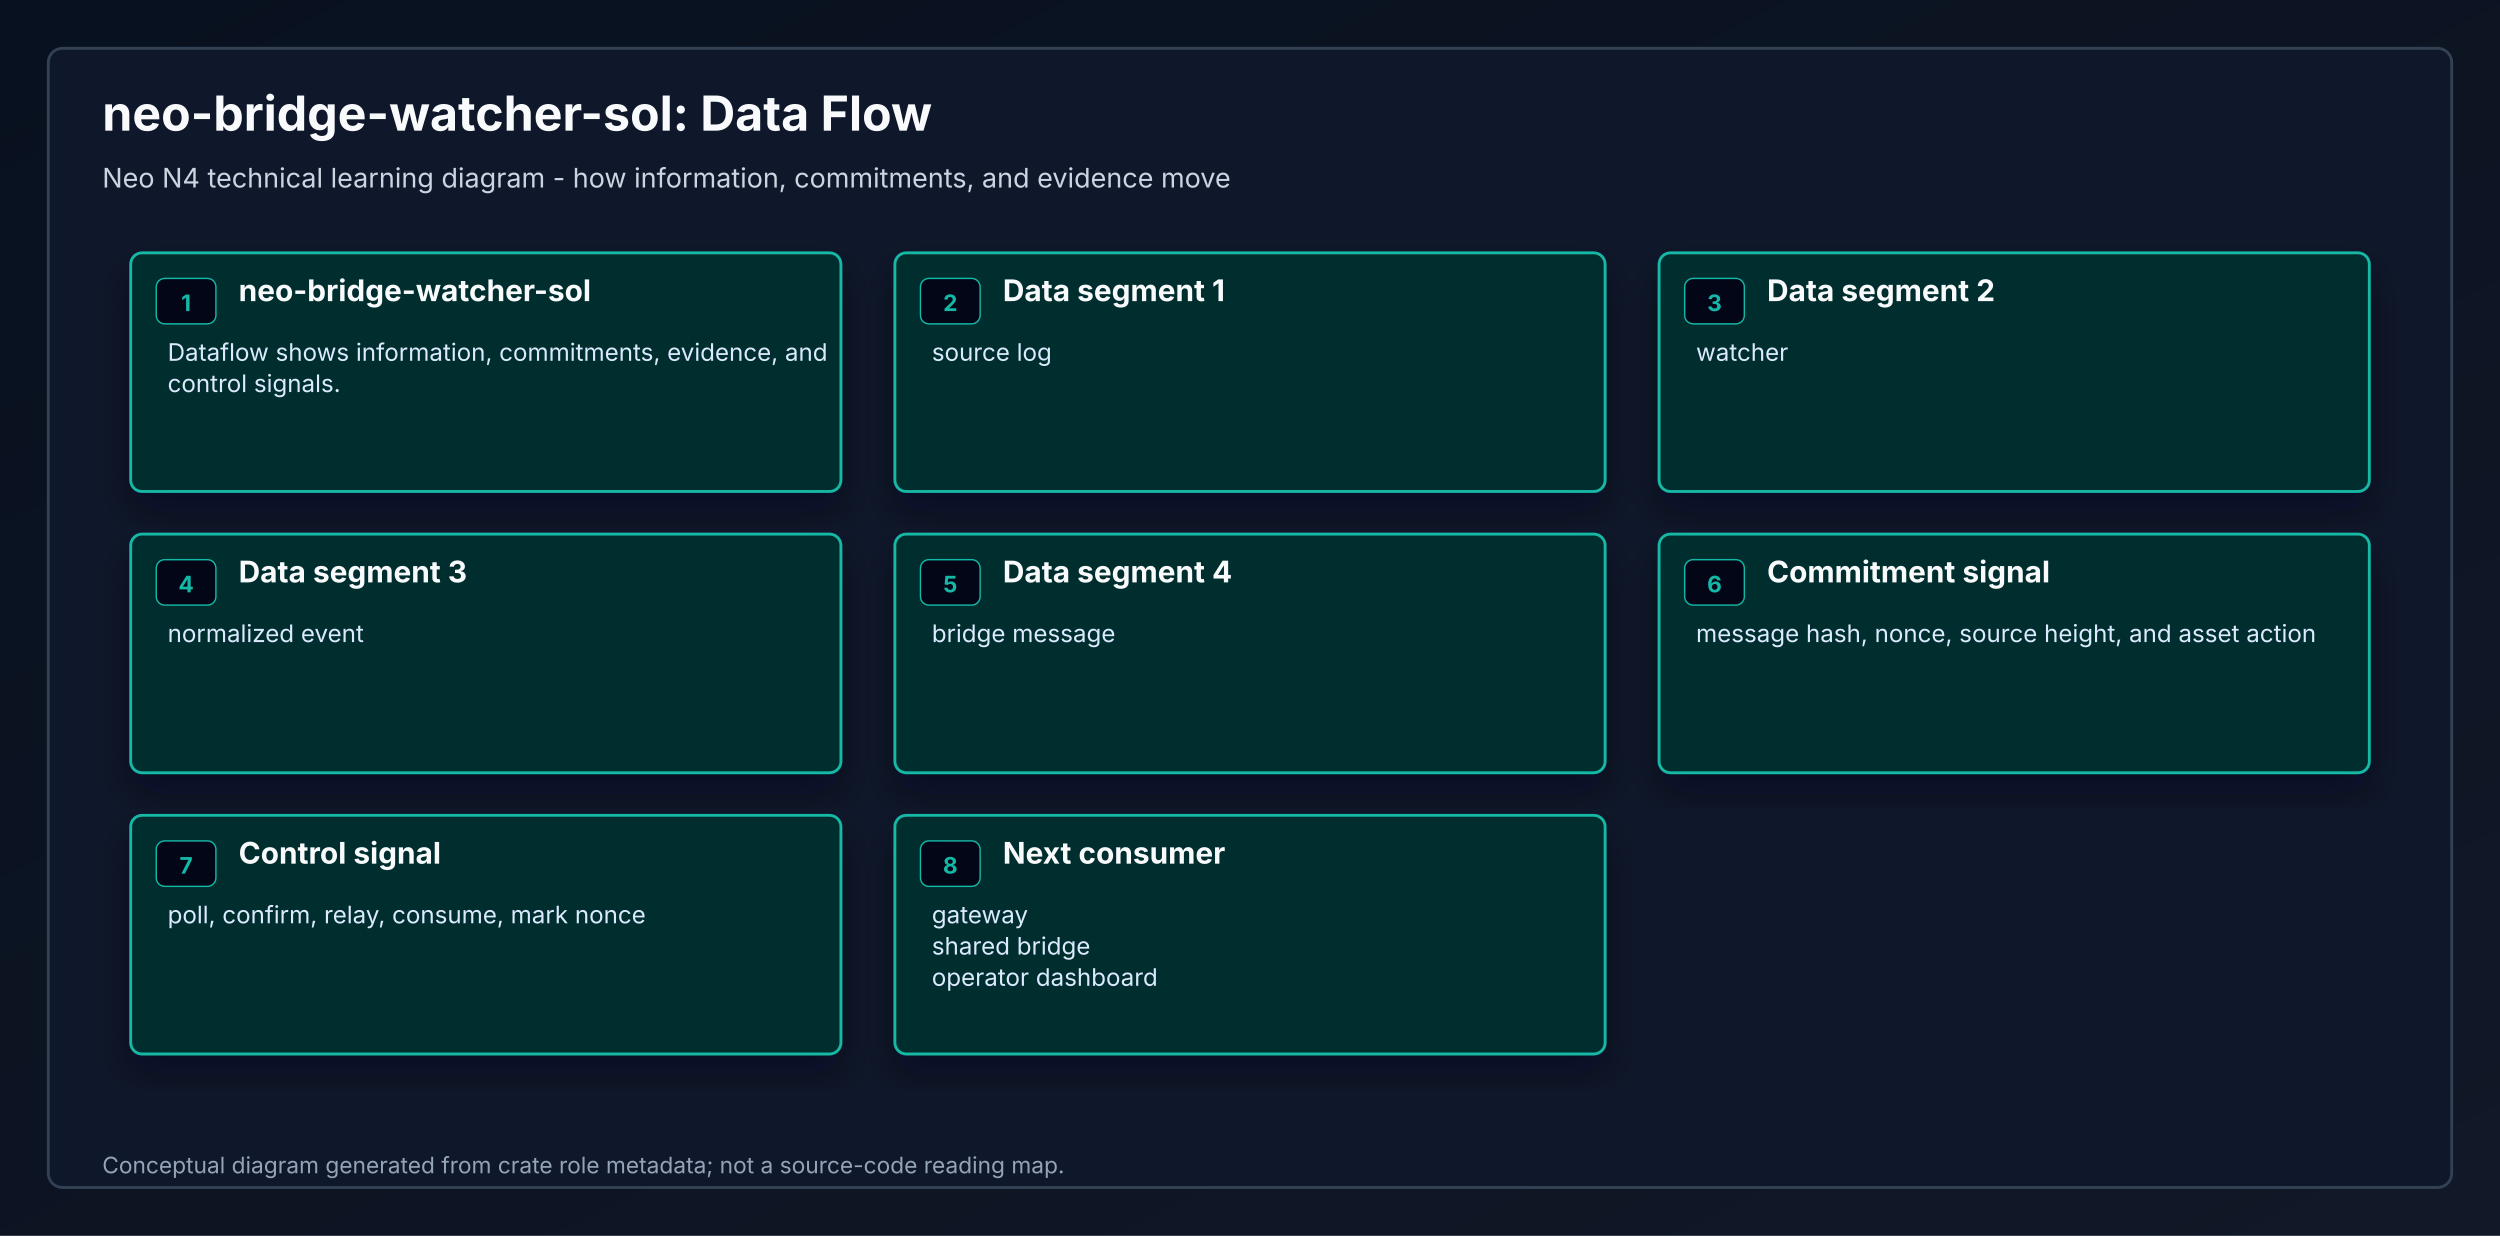
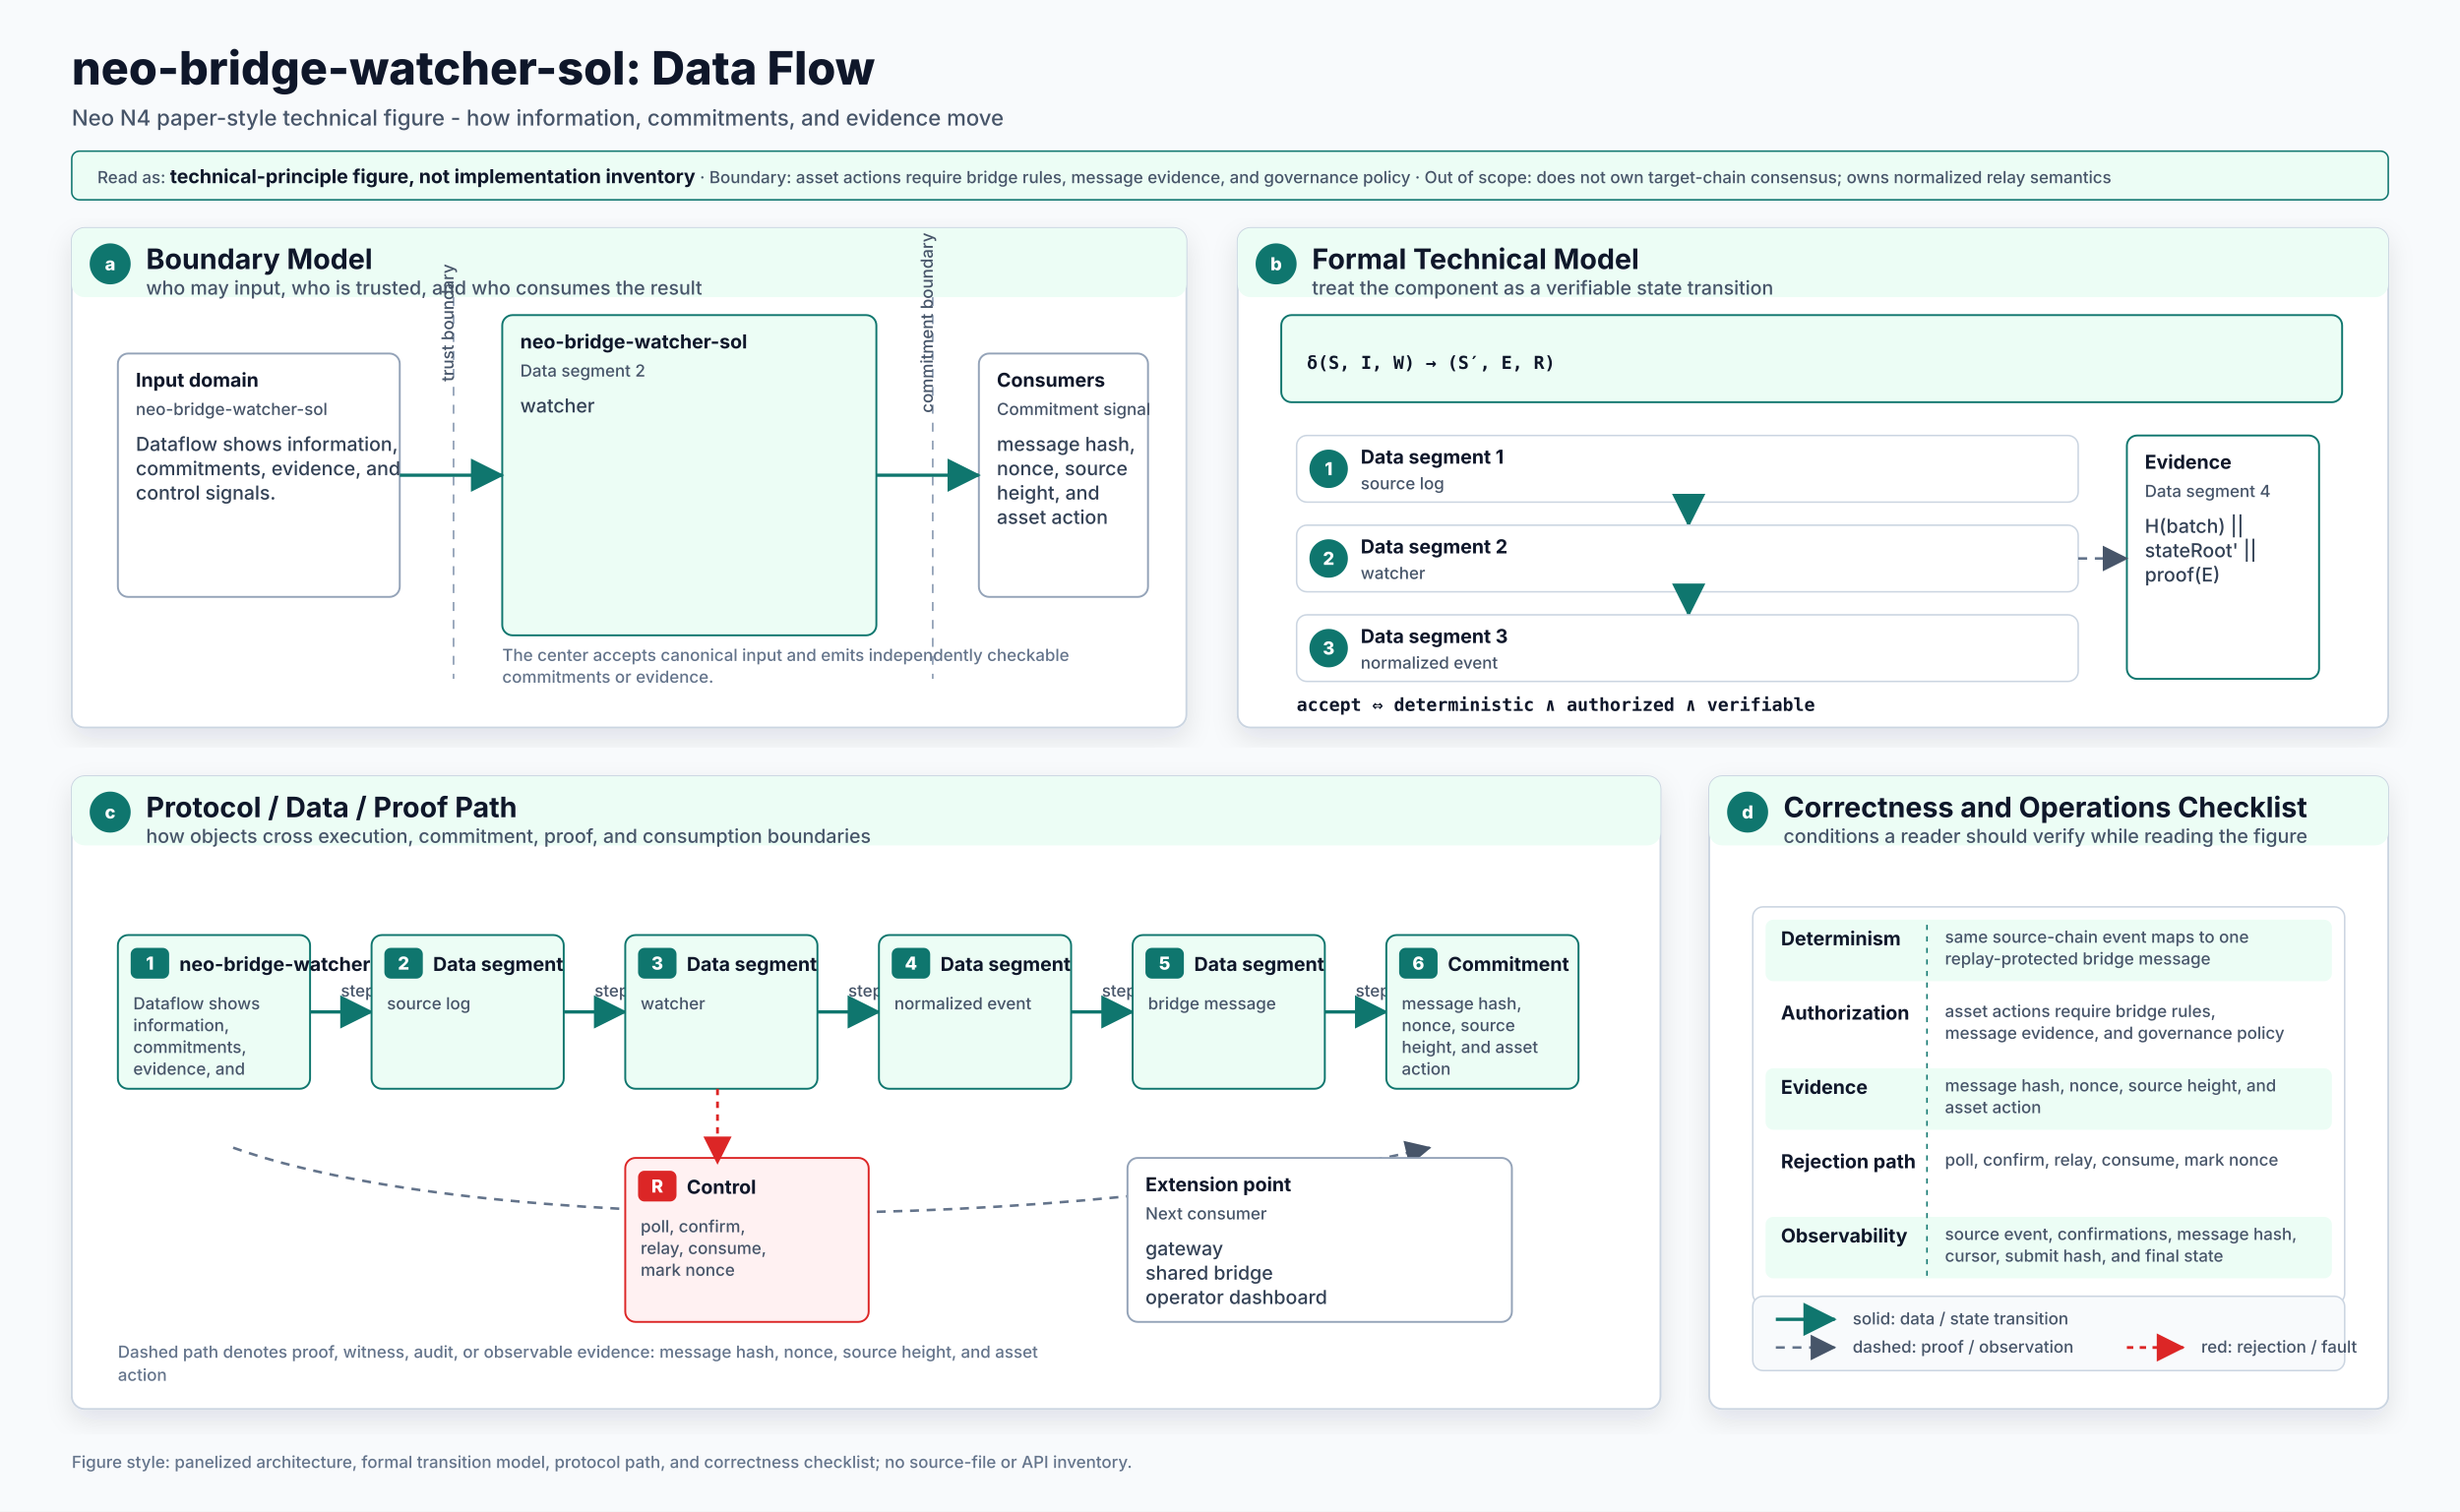
- <svg xmlns="http://www.w3.org/2000/svg" width="1760" height="870" viewBox="0 0 1760 870" role="img" aria-label="neo-bridge-watcher-sol Data Flow">
+ <svg xmlns="http://www.w3.org/2000/svg" width="1920" height="1180" viewBox="0 0 1920 1180" role="img" aria-label="neo-bridge-watcher-sol Data Flow">
  <defs>
-     <linearGradient id="bg" x1="0" y1="0" x2="1" y2="1">
-       <stop offset="0%" stop-color="#08111f" />
-       <stop offset="100%" stop-color="#111827" />
-     </linearGradient>
-     <filter id="shadow" x="-15%" y="-15%" width="130%" height="130%">
-       <feDropShadow dx="0" dy="14" stdDeviation="12" flood-color="#020617" flood-opacity="0.42" />
+     <marker id="arrow" viewBox="0 0 10 10" refX="9.4" refY="5" markerWidth="10" markerHeight="10" orient="auto">
+       <path d="M0,0 L10,5 L0,10 Z" fill="#475569" />
+     </marker>
+     <marker id="arrowAccent" viewBox="0 0 10 10" refX="9.4" refY="5" markerWidth="10" markerHeight="10" orient="auto">
+       <path d="M0,0 L10,5 L0,10 Z" fill="#0f766e" />
+     </marker>
+     <marker id="arrowFault" viewBox="0 0 10 10" refX="9.4" refY="5" markerWidth="10" markerHeight="10" orient="auto">
+       <path d="M0,0 L10,5 L0,10 Z" fill="#dc2626" />
+     </marker>
+     <filter id="paperShadow" x="-3%" y="-4%" width="106%" height="108%">
+       <feDropShadow dx="0" dy="8" stdDeviation="10" flood-color="#0f172a" flood-opacity="0.10" />
    </filter>
+     <style>
+ .bg{fill:#f8fafc}.panel{fill:#ffffff;stroke:#cbd5e1;stroke-width:1.5;filter:url(#paperShadow)}
+ .panelTitle{font:700 22px 'Inter','Segoe UI',Arial,sans-serif;fill:#0f172a}.panelSub{font:500 15px 'Inter','Segoe UI',Arial,sans-serif;fill:#475569}
+ .title{font:800 36px 'Inter','Segoe UI',Arial,sans-serif;fill:#0f172a}.subtitle{font:500 17px 'Inter','Segoe UI',Arial,sans-serif;fill:#475569}
+ .small{font:500 13px 'Inter','Segoe UI',Arial,sans-serif;fill:#475569}.body{font:500 15px 'Inter','Segoe UI',Arial,sans-serif;fill:#334155}
+ .bodyStrong{font:750 15px 'Inter','Segoe UI',Arial,sans-serif;fill:#0f172a}.mono{font:650 14px 'Cascadia Mono','SFMono-Regular',Consolas,monospace;fill:#0f172a}
+ .label{font:800 14px 'Inter','Segoe UI',Arial,sans-serif;fill:#ffffff}.caption{font:500 13px 'Inter','Segoe UI',Arial,sans-serif;fill:#64748b}
+ .arrow{stroke:#475569;stroke-width:2.2;fill:none;marker-end:url(#arrow)}.arrowAccent{stroke:#0f766e;stroke-width:2.6;fill:none;marker-end:url(#arrowAccent)}.arrowDash{stroke:#64748b;stroke-width:2;fill:none;stroke-dasharray:7 6;marker-end:url(#arrow)}.arrowFault{stroke:#dc2626;stroke-width:2.2;fill:none;stroke-dasharray:5 5;marker-end:url(#arrowFault)}
+ </style>
  </defs>
-   <rect width="1760" height="100%" fill="url(#bg)" />
-   <rect x="34" y="34" width="1692" height="802" rx="10" fill="#0f172a" stroke="#334155" stroke-width="2" />
-   <text x="72" y="92" fill="#f8fafc" font-family="Inter,Segoe UI,Arial,sans-serif" font-size="34" font-weight="700">neo-bridge-watcher-sol: Data Flow</text>
-   <text x="72" y="132" fill="#cbd5e1" font-family="Inter,Segoe UI,Arial,sans-serif" font-size="19">Neo N4 technical learning diagram - how information, commitments, and evidence move</text>
-   <rect x="92" y="178" width="500" height="168" rx="8" fill="#042f2e" stroke="#14b8a6" stroke-width="2" filter="url(#shadow)" />
-   <rect x="110" y="196" width="42" height="32" rx="6" fill="#020617" stroke="#14b8a6" stroke-width="1" />
-   <text x="131" y="219" text-anchor="middle" fill="#14b8a6" font-family="Inter,Segoe UI,Arial,sans-serif" font-size="16" font-weight="700">1</text>
-   <text x="168" y="212" fill="#f8fafc" font-family="Inter,Segoe UI,Arial,sans-serif" font-size="21" font-weight="700">neo-bridge-watcher-sol</text>
-   <text x="118" y="254" fill="#dbeafe" font-family="Inter,Segoe UI,Arial,sans-serif" font-size="17">Dataflow shows information, commitments, evidence, and</text>
-   <text x="118" y="276" fill="#dbeafe" font-family="Inter,Segoe UI,Arial,sans-serif" font-size="17">control signals.</text>
-   <rect x="630" y="178" width="500" height="168" rx="8" fill="#042f2e" stroke="#14b8a6" stroke-width="2" filter="url(#shadow)" />
-   <rect x="648" y="196" width="42" height="32" rx="6" fill="#020617" stroke="#14b8a6" stroke-width="1" />
-   <text x="669" y="219" text-anchor="middle" fill="#14b8a6" font-family="Inter,Segoe UI,Arial,sans-serif" font-size="16" font-weight="700">2</text>
-   <text x="706" y="212" fill="#f8fafc" font-family="Inter,Segoe UI,Arial,sans-serif" font-size="21" font-weight="700">Data segment 1</text>
-   <text x="656" y="254" fill="#dbeafe" font-family="Inter,Segoe UI,Arial,sans-serif" font-size="17">source log</text>
-   <rect x="1168" y="178" width="500" height="168" rx="8" fill="#042f2e" stroke="#14b8a6" stroke-width="2" filter="url(#shadow)" />
-   <rect x="1186" y="196" width="42" height="32" rx="6" fill="#020617" stroke="#14b8a6" stroke-width="1" />
-   <text x="1207" y="219" text-anchor="middle" fill="#14b8a6" font-family="Inter,Segoe UI,Arial,sans-serif" font-size="16" font-weight="700">3</text>
-   <text x="1244" y="212" fill="#f8fafc" font-family="Inter,Segoe UI,Arial,sans-serif" font-size="21" font-weight="700">Data segment 2</text>
-   <text x="1194" y="254" fill="#dbeafe" font-family="Inter,Segoe UI,Arial,sans-serif" font-size="17">watcher</text>
-   <rect x="92" y="376" width="500" height="168" rx="8" fill="#042f2e" stroke="#14b8a6" stroke-width="2" filter="url(#shadow)" />
-   <rect x="110" y="394" width="42" height="32" rx="6" fill="#020617" stroke="#14b8a6" stroke-width="1" />
-   <text x="131" y="417" text-anchor="middle" fill="#14b8a6" font-family="Inter,Segoe UI,Arial,sans-serif" font-size="16" font-weight="700">4</text>
-   <text x="168" y="410" fill="#f8fafc" font-family="Inter,Segoe UI,Arial,sans-serif" font-size="21" font-weight="700">Data segment 3</text>
-   <text x="118" y="452" fill="#dbeafe" font-family="Inter,Segoe UI,Arial,sans-serif" font-size="17">normalized event</text>
-   <rect x="630" y="376" width="500" height="168" rx="8" fill="#042f2e" stroke="#14b8a6" stroke-width="2" filter="url(#shadow)" />
-   <rect x="648" y="394" width="42" height="32" rx="6" fill="#020617" stroke="#14b8a6" stroke-width="1" />
-   <text x="669" y="417" text-anchor="middle" fill="#14b8a6" font-family="Inter,Segoe UI,Arial,sans-serif" font-size="16" font-weight="700">5</text>
-   <text x="706" y="410" fill="#f8fafc" font-family="Inter,Segoe UI,Arial,sans-serif" font-size="21" font-weight="700">Data segment 4</text>
-   <text x="656" y="452" fill="#dbeafe" font-family="Inter,Segoe UI,Arial,sans-serif" font-size="17">bridge message</text>
-   <rect x="1168" y="376" width="500" height="168" rx="8" fill="#042f2e" stroke="#14b8a6" stroke-width="2" filter="url(#shadow)" />
-   <rect x="1186" y="394" width="42" height="32" rx="6" fill="#020617" stroke="#14b8a6" stroke-width="1" />
-   <text x="1207" y="417" text-anchor="middle" fill="#14b8a6" font-family="Inter,Segoe UI,Arial,sans-serif" font-size="16" font-weight="700">6</text>
-   <text x="1244" y="410" fill="#f8fafc" font-family="Inter,Segoe UI,Arial,sans-serif" font-size="21" font-weight="700">Commitment signal</text>
-   <text x="1194" y="452" fill="#dbeafe" font-family="Inter,Segoe UI,Arial,sans-serif" font-size="17">message hash, nonce, source height, and asset action</text>
-   <rect x="92" y="574" width="500" height="168" rx="8" fill="#042f2e" stroke="#14b8a6" stroke-width="2" filter="url(#shadow)" />
-   <rect x="110" y="592" width="42" height="32" rx="6" fill="#020617" stroke="#14b8a6" stroke-width="1" />
-   <text x="131" y="615" text-anchor="middle" fill="#14b8a6" font-family="Inter,Segoe UI,Arial,sans-serif" font-size="16" font-weight="700">7</text>
-   <text x="168" y="608" fill="#f8fafc" font-family="Inter,Segoe UI,Arial,sans-serif" font-size="21" font-weight="700">Control signal</text>
-   <text x="118" y="650" fill="#dbeafe" font-family="Inter,Segoe UI,Arial,sans-serif" font-size="17">poll, confirm, relay, consume, mark nonce</text>
-   <rect x="630" y="574" width="500" height="168" rx="8" fill="#042f2e" stroke="#14b8a6" stroke-width="2" filter="url(#shadow)" />
-   <rect x="648" y="592" width="42" height="32" rx="6" fill="#020617" stroke="#14b8a6" stroke-width="1" />
-   <text x="669" y="615" text-anchor="middle" fill="#14b8a6" font-family="Inter,Segoe UI,Arial,sans-serif" font-size="16" font-weight="700">8</text>
-   <text x="706" y="608" fill="#f8fafc" font-family="Inter,Segoe UI,Arial,sans-serif" font-size="21" font-weight="700">Next consumer</text>
-   <text x="656" y="650" fill="#dbeafe" font-family="Inter,Segoe UI,Arial,sans-serif" font-size="17">gateway</text>
-   <text x="656" y="672" fill="#dbeafe" font-family="Inter,Segoe UI,Arial,sans-serif" font-size="17">shared bridge</text>
-   <text x="656" y="694" fill="#dbeafe" font-family="Inter,Segoe UI,Arial,sans-serif" font-size="17">operator dashboard</text>
-   <text x="72" y="826" fill="#94a3b8" font-family="Inter,Segoe UI,Arial,sans-serif" font-size="16">Conceptual diagram generated from crate role metadata; not a source-code reading map.</text>
+   <rect class="bg" width="1920" height="1180" />
+   <text x="56" y="66" class="title">neo-bridge-watcher-sol: Data Flow</text>
+   <text x="56" y="98" class="subtitle">Neo N4 paper-style technical figure - how information, commitments, and evidence move</text>
+   <rect x="56" y="118" width="1808" height="38" rx="6" fill="#ecfdf5" stroke="#0f766e" stroke-width="1.2" />
+   <text x="76" y="143" class="small">Read as: <tspan class="bodyStrong">technical-principle figure, not implementation inventory</tspan> · Boundary: asset actions require bridge rules, message evidence, and governance policy · Out of scope: does not own target-chain consensus; owns normalized relay semantics</text>
+   <rect x="56" y="178" width="870" height="390" rx="10" class="panel" />
+   <rect x="56" y="178" width="870" height="54" rx="10" fill="#ecfdf5" stroke="#cbd5e1" stroke-width="0" />
+   <circle cx="86" cy="206" r="16" fill="#0f766e" />
+   <text x="86" y="211" text-anchor="middle" class="label">a</text>
+   <text x="114" y="210" class="panelTitle">Boundary Model</text>
+   <text x="114" y="230" class="panelSub">who may input, who is trusted, and who consumes the result</text>
+   <rect x="966" y="178" width="898" height="390" rx="10" class="panel" />
+   <rect x="966" y="178" width="898" height="54" rx="10" fill="#ecfdf5" stroke="#cbd5e1" stroke-width="0" />
+   <circle cx="996" cy="206" r="16" fill="#0f766e" />
+   <text x="996" y="211" text-anchor="middle" class="label">b</text>
+   <text x="1024" y="210" class="panelTitle">Formal Technical Model</text>
+   <text x="1024" y="230" class="panelSub">treat the component as a verifiable state transition</text>
+   <rect x="56" y="606" width="1240" height="494" rx="10" class="panel" />
+   <rect x="56" y="606" width="1240" height="54" rx="10" fill="#ecfdf5" stroke="#cbd5e1" stroke-width="0" />
+   <circle cx="86" cy="634" r="16" fill="#0f766e" />
+   <text x="86" y="639" text-anchor="middle" class="label">c</text>
+   <text x="114" y="638" class="panelTitle">Protocol / Data / Proof Path</text>
+   <text x="114" y="658" class="panelSub">how objects cross execution, commitment, proof, and consumption boundaries</text>
+   <rect x="1334" y="606" width="530" height="494" rx="10" class="panel" />
+   <rect x="1334" y="606" width="530" height="54" rx="10" fill="#ecfdf5" stroke="#cbd5e1" stroke-width="0" />
+   <circle cx="1364" cy="634" r="16" fill="#0f766e" />
+   <text x="1364" y="639" text-anchor="middle" class="label">d</text>
+   <text x="1392" y="638" class="panelTitle">Correctness and Operations Checklist</text>
+   <text x="1392" y="658" class="panelSub">conditions a reader should verify while reading the figure</text>
+   <rect x="92" y="276" width="220" height="190" rx="8" fill="#ffffff" stroke="#94a3b8" stroke-width="1.5" />
+   <text x="106" y="302" class="bodyStrong">Input domain</text>
+   <text x="106" y="324" class="small">neo-bridge-watcher-sol</text>
+   <text x="106" y="352" class="body">Dataflow shows information,</text>
+   <text x="106" y="371" class="body">commitments, evidence, and</text>
+   <text x="106" y="390" class="body">control signals.</text>
+   <line x1="354" y1="232" x2="354" y2="530" stroke="#94a3b8" stroke-width="1.4" stroke-dasharray="7 7" />
+   <text x="354" y="252" class="small" text-anchor="middle" transform="rotate(-90 354 252)">trust boundary</text>
+   <rect x="392" y="246" width="292" height="250" rx="8" fill="#ecfdf5" stroke="#0f766e" stroke-width="1.5" />
+   <text x="406" y="272" class="bodyStrong">neo-bridge-watcher-sol</text>
+   <text x="406" y="294" class="small">Data segment 2</text>
+   <text x="406" y="322" class="body">watcher</text>
+   <line x1="728" y1="232" x2="728" y2="530" stroke="#94a3b8" stroke-width="1.4" stroke-dasharray="7 7" />
+   <text x="728" y="252" class="small" text-anchor="middle" transform="rotate(-90 728 252)">commitment boundary</text>
+   <rect x="764" y="276" width="132" height="190" rx="8" fill="#ffffff" stroke="#94a3b8" stroke-width="1.5" />
+   <text x="778" y="302" class="bodyStrong">Consumers</text>
+   <text x="778" y="324" class="small">Commitment signal</text>
+   <text x="778" y="352" class="body">message hash,</text>
+   <text x="778" y="371" class="body">nonce, source</text>
+   <text x="778" y="390" class="body">height, and</text>
+   <text x="778" y="409" class="body">asset action</text>
+   <path class="arrowAccent" d="M312 371 C338 371 358 371 392 371" />
+   <path class="arrowAccent" d="M684 371 C706 371 730 371 764 371" />
+   <text x="392" y="516" class="caption">The center accepts canonical input and emits independently checkable</text>
+   <text x="392" y="533" class="caption">commitments or evidence.</text>
+   <rect x="1000" y="246" width="828" height="68" rx="8" fill="#ecfdf5" stroke="#0f766e" stroke-width="1.5" />
+   <text x="1020" y="288" class="mono">δ(S, I, W) → (S′, E, R)</text>
+   <rect x="1012" y="340" width="610" height="52" rx="8" fill="#ffffff" stroke="#cbd5e1" stroke-width="1.2" />
+   <circle cx="1037" cy="366" r="15" fill="#0f766e" />
+   <text x="1037" y="371" text-anchor="middle" class="label">1</text>
+   <text x="1062" y="362" class="bodyStrong">Data segment 1</text>
+   <text x="1062" y="382" class="small">source log</text>
+   <path class="arrowAccent" d="M1318 392 L1318 410" />
+   <rect x="1012" y="410" width="610" height="52" rx="8" fill="#ffffff" stroke="#cbd5e1" stroke-width="1.2" />
+   <circle cx="1037" cy="436" r="15" fill="#0f766e" />
+   <text x="1037" y="441" text-anchor="middle" class="label">2</text>
+   <text x="1062" y="432" class="bodyStrong">Data segment 2</text>
+   <text x="1062" y="452" class="small">watcher</text>
+   <path class="arrowAccent" d="M1318 462 L1318 480" />
+   <rect x="1012" y="480" width="610" height="52" rx="8" fill="#ffffff" stroke="#cbd5e1" stroke-width="1.2" />
+   <circle cx="1037" cy="506" r="15" fill="#0f766e" />
+   <text x="1037" y="511" text-anchor="middle" class="label">3</text>
+   <text x="1062" y="502" class="bodyStrong">Data segment 3</text>
+   <text x="1062" y="522" class="small">normalized event</text>
+   <rect x="1660" y="340" width="150" height="190" rx="8" fill="#ffffff" stroke="#0f766e" stroke-width="1.5" />
+   <text x="1674" y="366" class="bodyStrong">Evidence</text>
+   <text x="1674" y="388" class="small">Data segment 4</text>
+   <text x="1674" y="416" class="body">H(batch) ||</text>
+   <text x="1674" y="435" class="body">stateRoot' ||</text>
+   <text x="1674" y="454" class="body">proof(E)</text>
+   <path class="arrowDash" d="M1622 436 C1642 436 1648 436 1660 436" />
+   <text x="1012" y="555" class="mono">accept ⇔ deterministic ∧ authorized ∧ verifiable</text>
+   <rect x="92" y="730" width="150" height="120" rx="8" fill="#ecfdf5" stroke="#0f766e" stroke-width="1.5" />
+   <rect x="102" y="740" width="30" height="24" rx="5" fill="#0f766e" />
+   <text x="117" y="757" text-anchor="middle" class="label">1</text>
+   <text x="140" y="758" class="bodyStrong">neo-bridge-watcher-sol</text>
+   <text x="104" y="788" class="small">Dataflow shows</text>
+   <text x="104" y="805" class="small">information,</text>
+   <text x="104" y="822" class="small">commitments,</text>
+   <text x="104" y="839" class="small">evidence, and</text>
+   <path class="arrowAccent" d="M242 790 L290 790" />
+   <text x="266" y="778" class="small">step 1</text>
+   <rect x="290" y="730" width="150" height="120" rx="8" fill="#ecfdf5" stroke="#0f766e" stroke-width="1.5" />
+   <rect x="300" y="740" width="30" height="24" rx="5" fill="#0f766e" />
+   <text x="315" y="757" text-anchor="middle" class="label">2</text>
+   <text x="338" y="758" class="bodyStrong">Data segment</text>
+   <text x="302" y="788" class="small">source log</text>
+   <path class="arrowAccent" d="M440 790 L488 790" />
+   <text x="464" y="778" class="small">step 2</text>
+   <rect x="488" y="730" width="150" height="120" rx="8" fill="#ecfdf5" stroke="#0f766e" stroke-width="1.5" />
+   <rect x="498" y="740" width="30" height="24" rx="5" fill="#0f766e" />
+   <text x="513" y="757" text-anchor="middle" class="label">3</text>
+   <text x="536" y="758" class="bodyStrong">Data segment</text>
+   <text x="500" y="788" class="small">watcher</text>
+   <path class="arrowAccent" d="M638 790 L686 790" />
+   <text x="662" y="778" class="small">step 3</text>
+   <rect x="686" y="730" width="150" height="120" rx="8" fill="#ecfdf5" stroke="#0f766e" stroke-width="1.5" />
+   <rect x="696" y="740" width="30" height="24" rx="5" fill="#0f766e" />
+   <text x="711" y="757" text-anchor="middle" class="label">4</text>
+   <text x="734" y="758" class="bodyStrong">Data segment</text>
+   <text x="698" y="788" class="small">normalized event</text>
+   <path class="arrowAccent" d="M836 790 L884 790" />
+   <text x="860" y="778" class="small">step 4</text>
+   <rect x="884" y="730" width="150" height="120" rx="8" fill="#ecfdf5" stroke="#0f766e" stroke-width="1.5" />
+   <rect x="894" y="740" width="30" height="24" rx="5" fill="#0f766e" />
+   <text x="909" y="757" text-anchor="middle" class="label">5</text>
+   <text x="932" y="758" class="bodyStrong">Data segment</text>
+   <text x="896" y="788" class="small">bridge message</text>
+   <path class="arrowAccent" d="M1034 790 L1082 790" />
+   <text x="1058" y="778" class="small">step 5</text>
+   <rect x="1082" y="730" width="150" height="120" rx="8" fill="#ecfdf5" stroke="#0f766e" stroke-width="1.5" />
+   <rect x="1092" y="740" width="30" height="24" rx="5" fill="#0f766e" />
+   <text x="1107" y="757" text-anchor="middle" class="label">6</text>
+   <text x="1130" y="758" class="bodyStrong">Commitment</text>
+   <text x="1094" y="788" class="small">message hash,</text>
+   <text x="1094" y="805" class="small">nonce, source</text>
+   <text x="1094" y="822" class="small">height, and asset</text>
+   <text x="1094" y="839" class="small">action</text>
+   <path class="arrowDash" d="M182 896 C372 964 832 964 1116 896" />
+   <rect x="488" y="904" width="190" height="128" rx="8" fill="#fff1f2" stroke="#dc2626" stroke-width="1.5" />
+   <rect x="498" y="914" width="30" height="24" rx="5" fill="#dc2626" />
+   <text x="513" y="931" text-anchor="middle" class="label">R</text>
+   <text x="536" y="932" class="bodyStrong">Control</text>
+   <text x="500" y="962" class="small">poll, confirm,</text>
+   <text x="500" y="979" class="small">relay, consume,</text>
+   <text x="500" y="996" class="small">mark nonce</text>
+   <path class="arrowFault" d="M560 850 L560 908" />
+   <rect x="880" y="904" width="300" height="128" rx="8" fill="#ffffff" stroke="#94a3b8" stroke-width="1.5" />
+   <text x="894" y="930" class="bodyStrong">Extension point</text>
+   <text x="894" y="952" class="small">Next consumer</text>
+   <text x="894" y="980" class="body">gateway</text>
+   <text x="894" y="999" class="body">shared bridge</text>
+   <text x="894" y="1018" class="body">operator dashboard</text>
+   <text x="92" y="1060" class="caption">Dashed path denotes proof, witness, audit, or observable evidence: message hash, nonce, source height, and asset</text>
+   <text x="92" y="1078" class="caption">action</text>
+   <rect x="1368" y="708" width="462" height="310" rx="8" fill="#ffffff" stroke="#cbd5e1" stroke-width="1.2" />
+   <rect x="1378" y="718" width="442" height="48" rx="6" fill="#ecfdf5" />
+   <text x="1390" y="738" class="bodyStrong">Determinism</text>
+   <text x="1518" y="736" class="small">same source-chain event maps to one</text>
+   <text x="1518" y="753" class="small">replay-protected bridge message</text>
+   <rect x="1378" y="776" width="442" height="48" rx="6" fill="#ffffff" />
+   <text x="1390" y="796" class="bodyStrong">Authorization</text>
+   <text x="1518" y="794" class="small">asset actions require bridge rules,</text>
+   <text x="1518" y="811" class="small">message evidence, and governance policy</text>
+   <rect x="1378" y="834" width="442" height="48" rx="6" fill="#ecfdf5" />
+   <text x="1390" y="854" class="bodyStrong">Evidence</text>
+   <text x="1518" y="852" class="small">message hash, nonce, source height, and</text>
+   <text x="1518" y="869" class="small">asset action</text>
+   <rect x="1378" y="892" width="442" height="48" rx="6" fill="#ffffff" />
+   <text x="1390" y="912" class="bodyStrong">Rejection path</text>
+   <text x="1518" y="910" class="small">poll, confirm, relay, consume, mark nonce</text>
+   <rect x="1378" y="950" width="442" height="48" rx="6" fill="#ecfdf5" />
+   <text x="1390" y="970" class="bodyStrong">Observability</text>
+   <text x="1518" y="968" class="small">source event, confirmations, message hash,</text>
+   <text x="1518" y="985" class="small">cursor, submit hash, and final state</text>
+   <line x1="1504" y1="722" x2="1504" y2="998" stroke="#0f766e" stroke-width="1.2" stroke-dasharray="4 5" />
+   <rect x="1368" y="1012" width="462" height="58" rx="8" fill="#f8fafc" stroke="#cbd5e1" stroke-width="1.2" />
+   <line x1="1386" y1="1030" x2="1432" y2="1030" stroke="#0f766e" stroke-width="2.6" marker-end="url(#arrowAccent)" />
+   <text x="1446" y="1034" class="small">solid: data / state transition</text>
+   <line x1="1386" y1="1052" x2="1432" y2="1052" stroke="#64748b" stroke-width="2" stroke-dasharray="7 6" marker-end="url(#arrow)" />
+   <text x="1446" y="1056" class="small">dashed: proof / observation</text>
+   <line x1="1660" y1="1052" x2="1704" y2="1052" stroke="#dc2626" stroke-width="2.2" stroke-dasharray="5 5" marker-end="url(#arrowFault)" />
+   <text x="1718" y="1056" class="small">red: rejection / fault</text>
+   <text x="56" y="1146" class="caption">Figure style: panelized architecture, formal transition model, protocol path, and correctness checklist; no source-file or API inventory.</text>
</svg>
